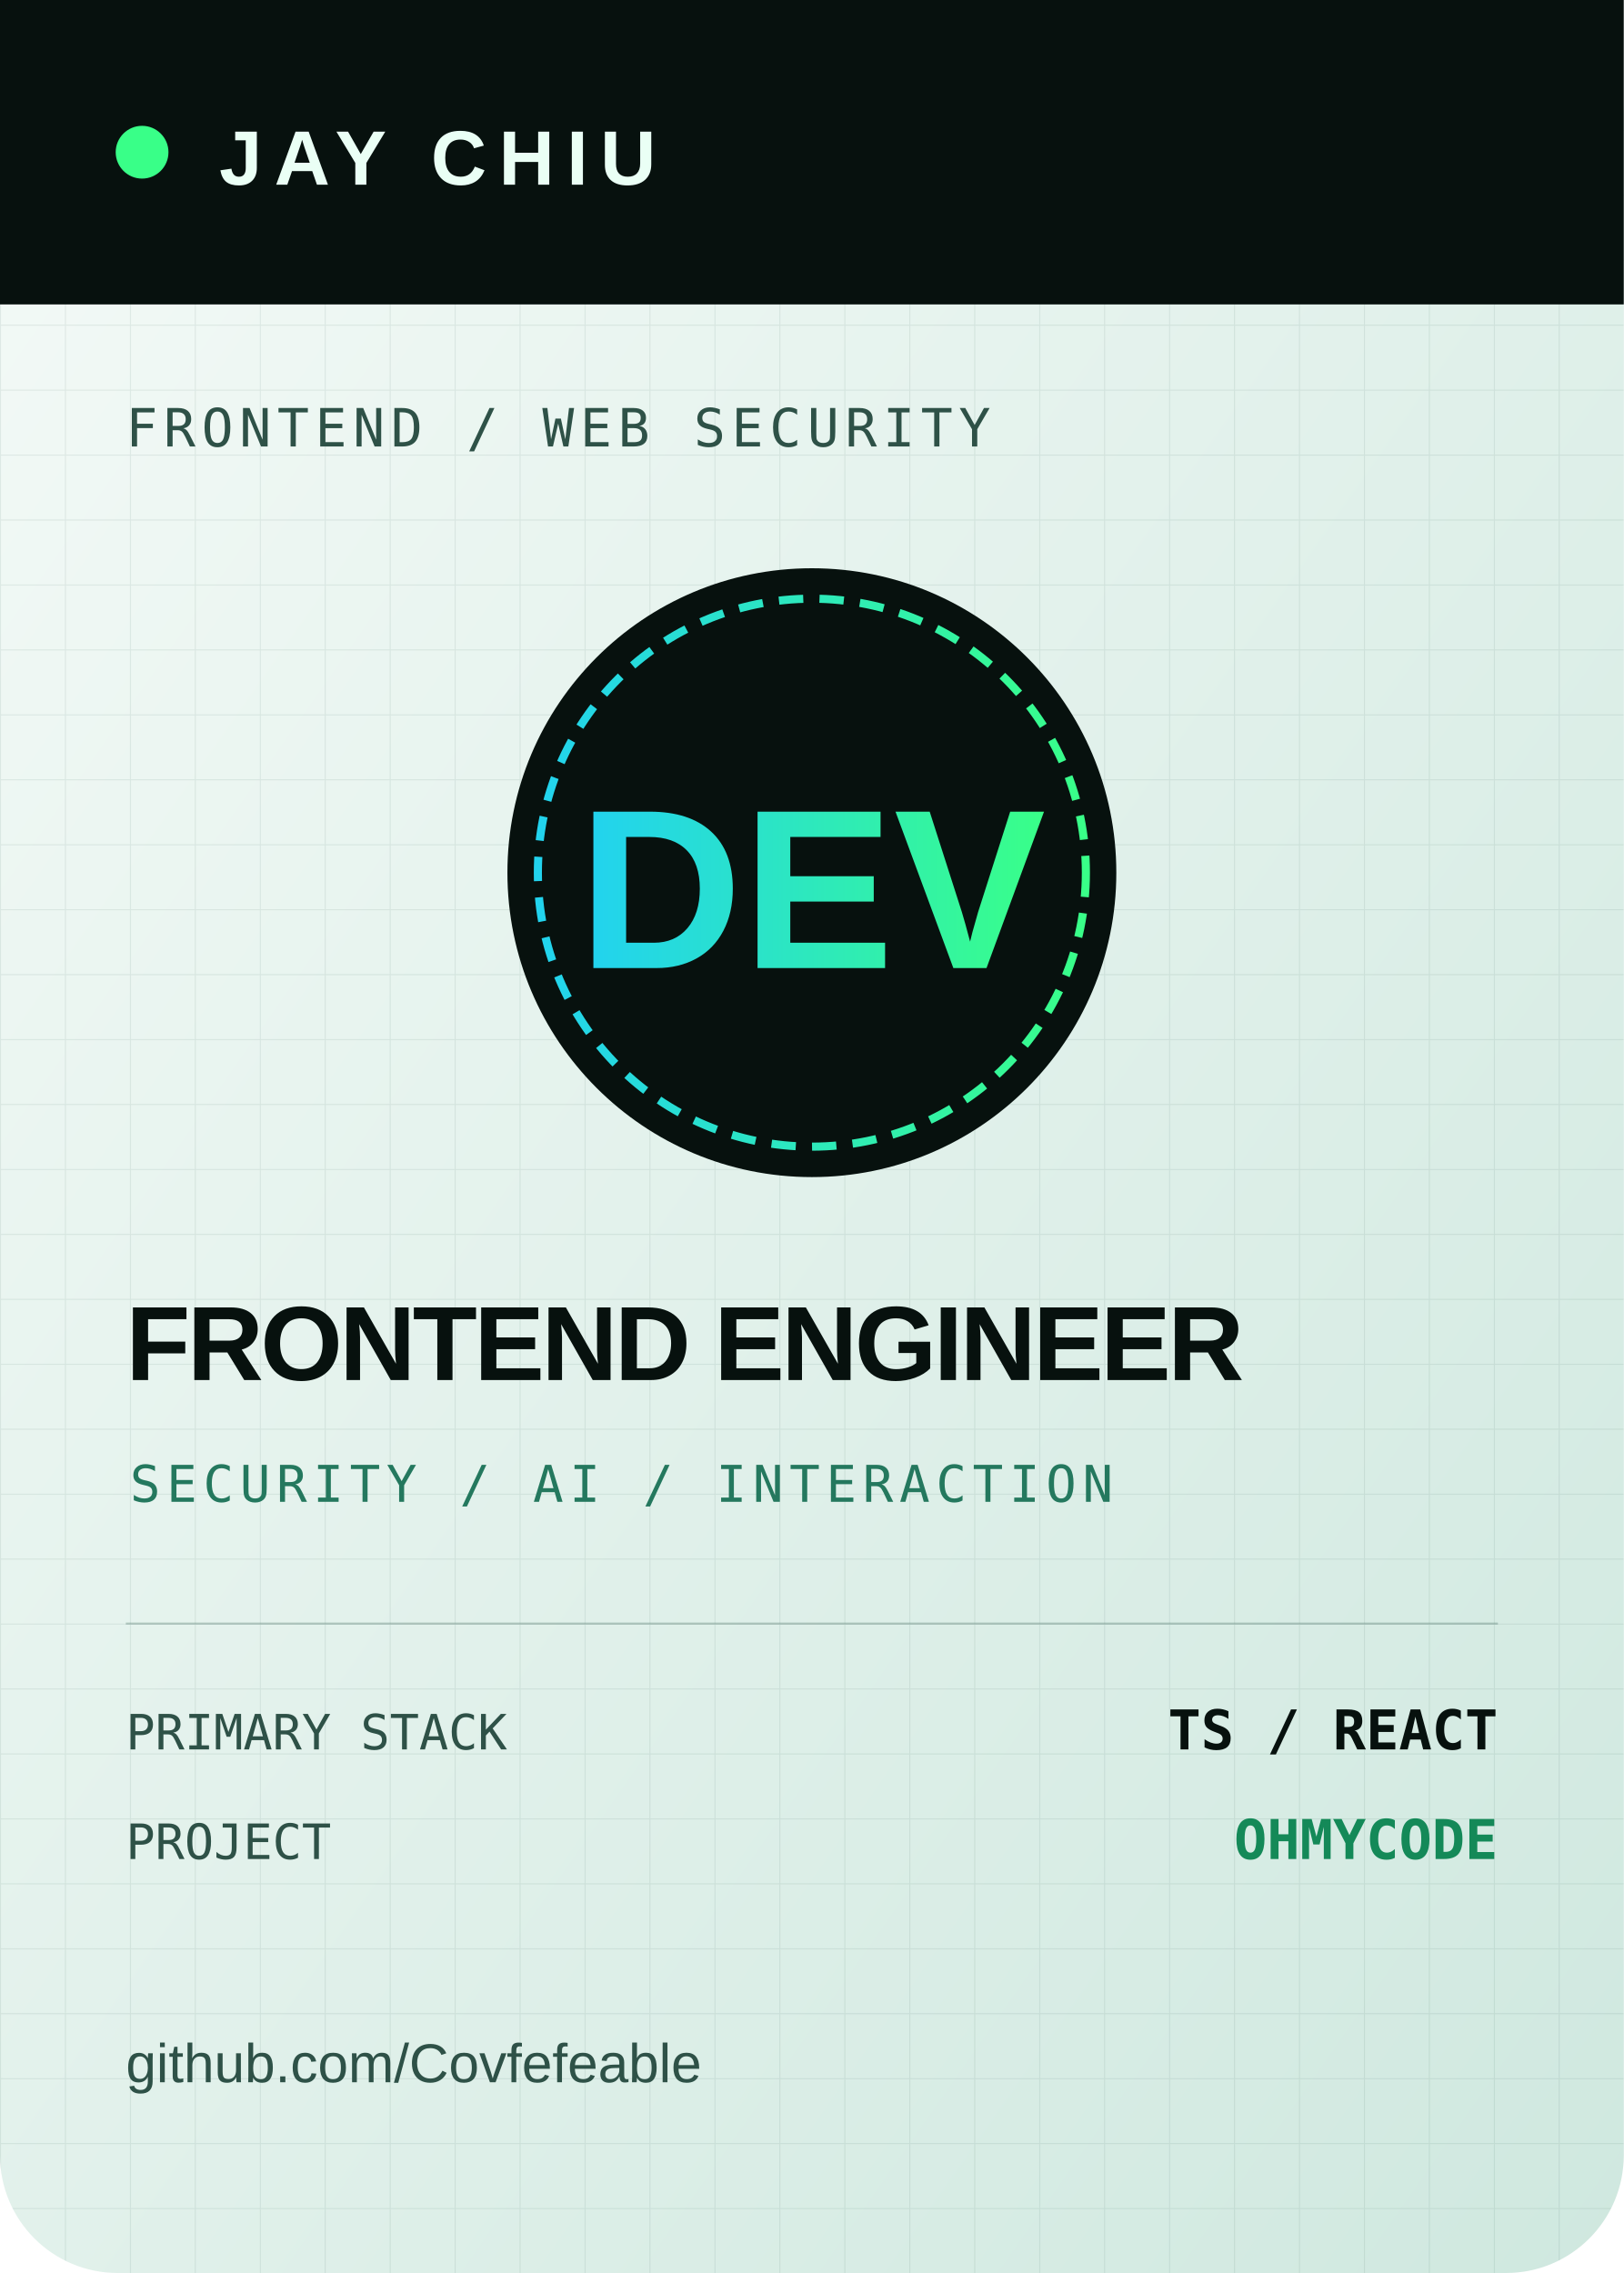
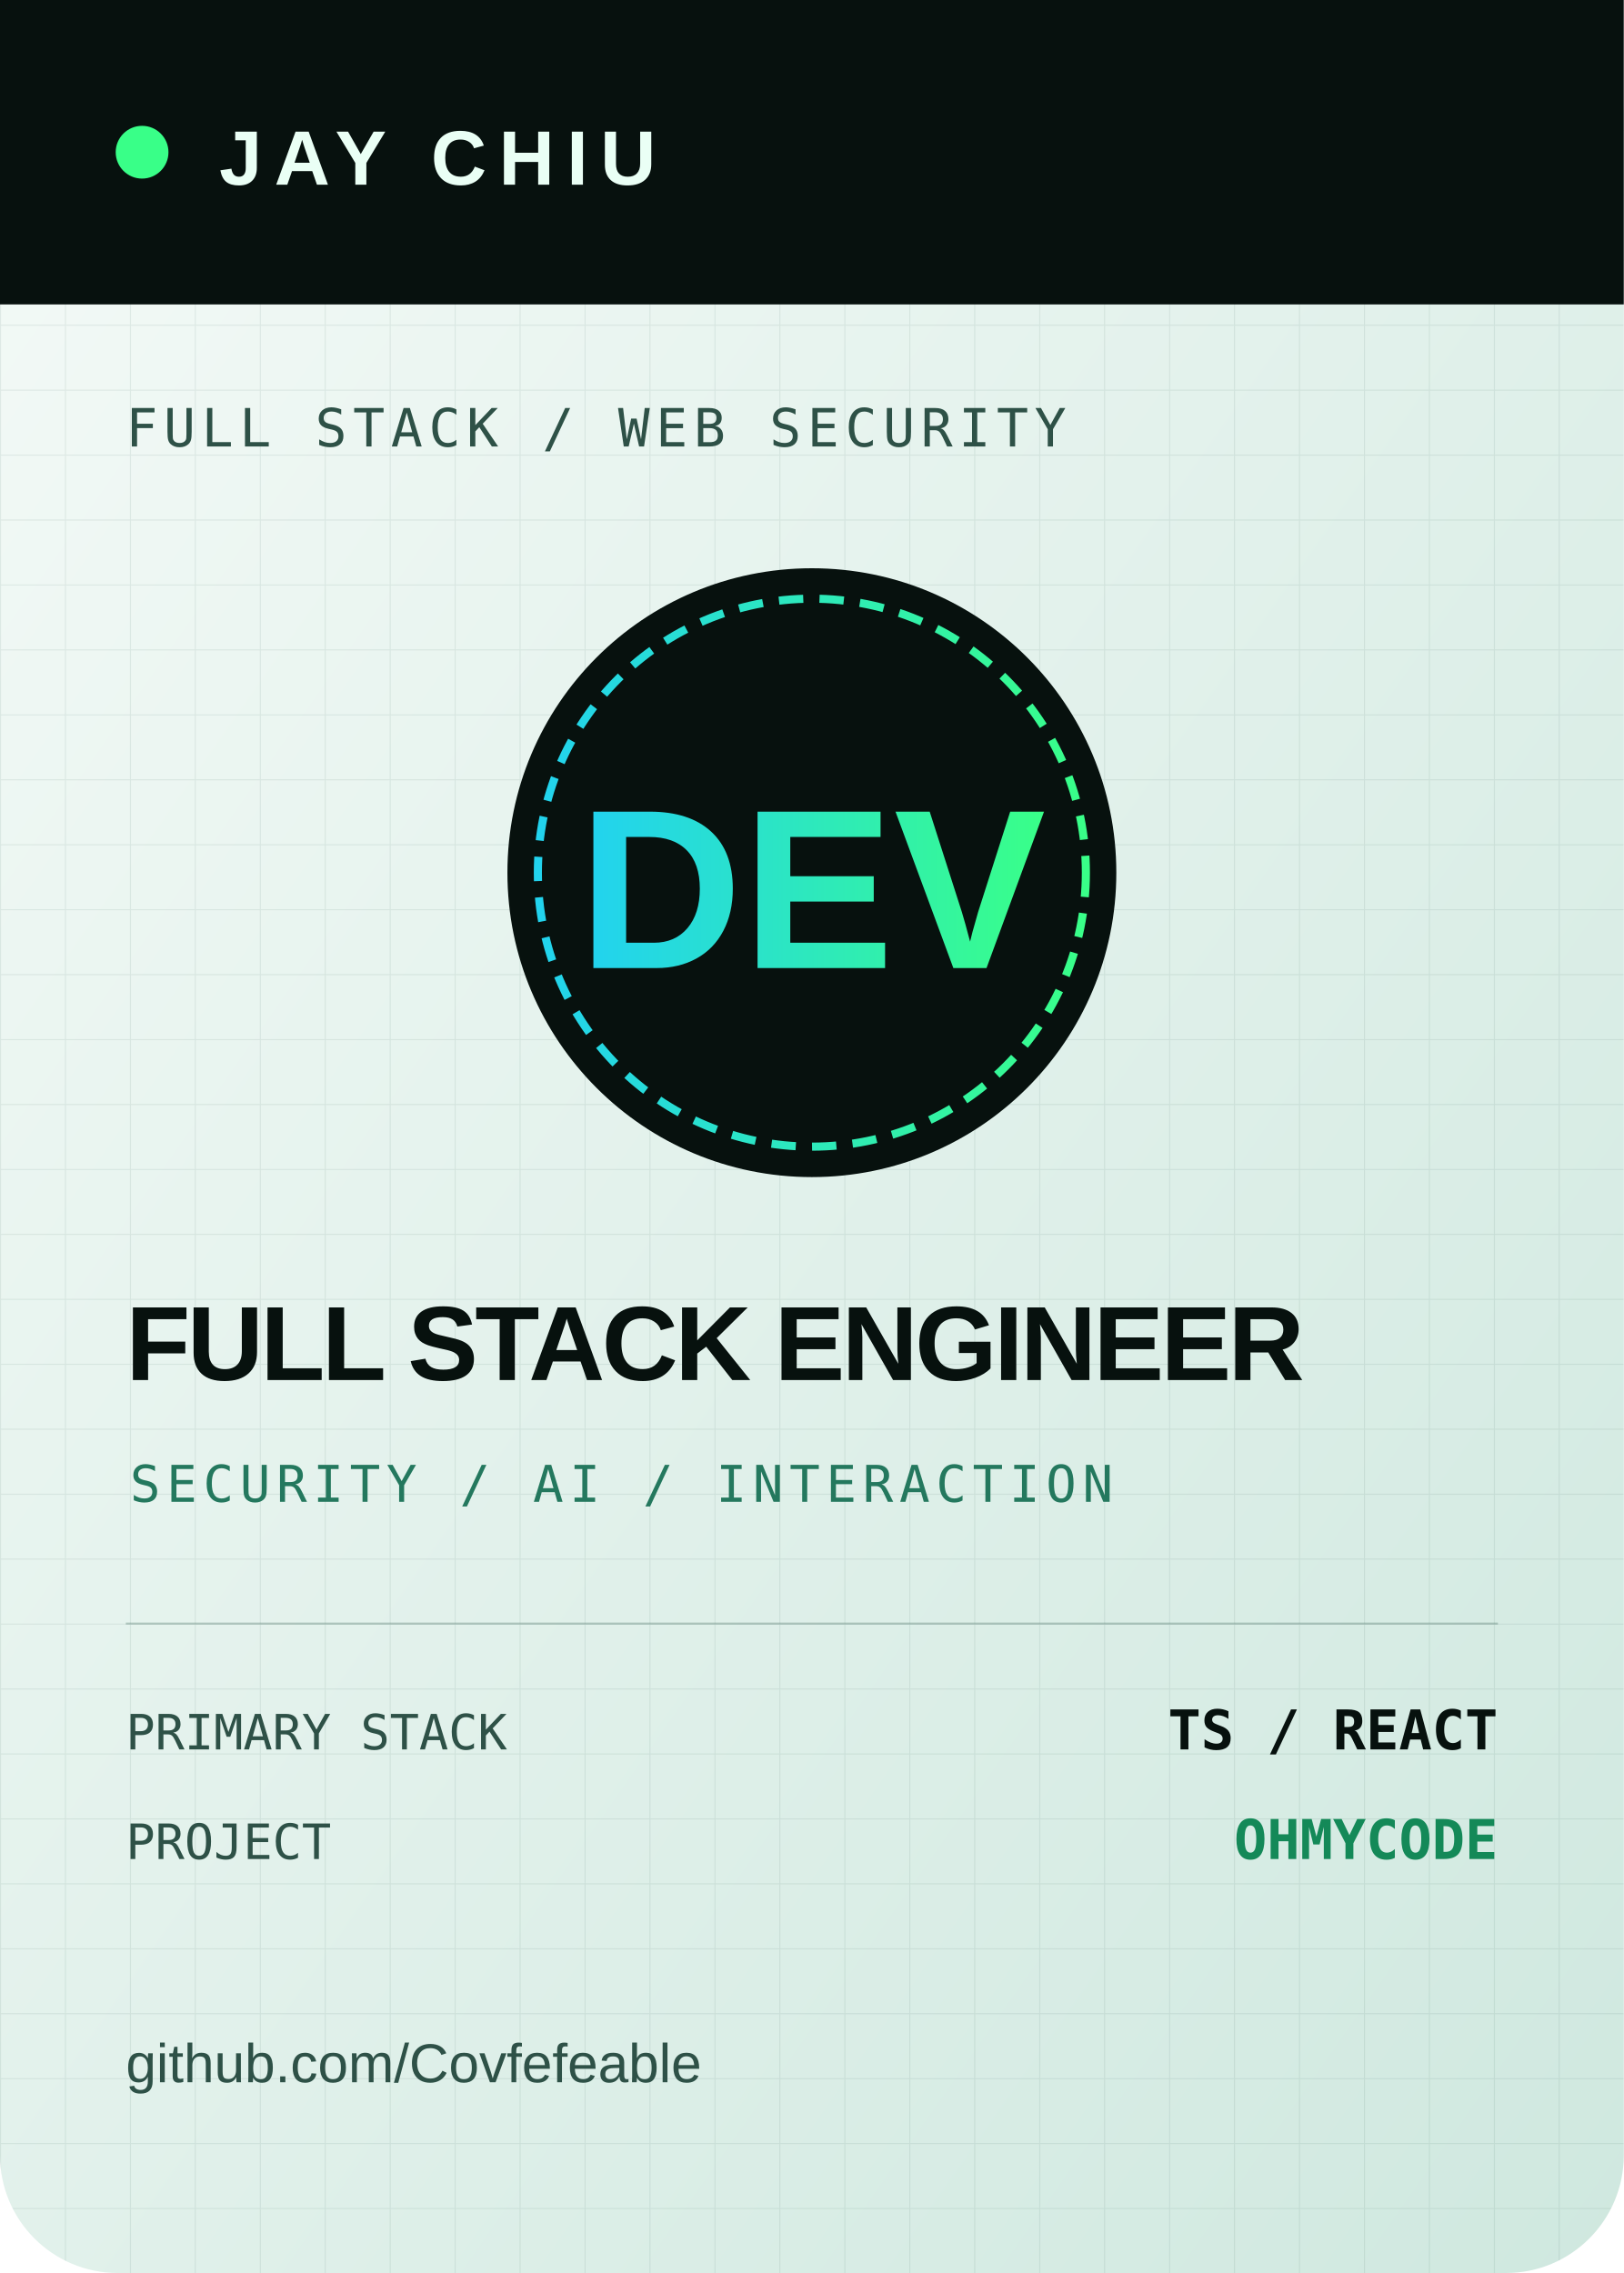
<svg xmlns="http://www.w3.org/2000/svg" width="800" height="1120" viewBox="0 0 800 1120">
  <defs>
    <linearGradient id="bg" x1="0" y1="0" x2="1" y2="1">
      <stop stop-color="#f4faf7" />
      <stop offset="1" stop-color="#cfe8df" />
    </linearGradient>
    <linearGradient id="holo">
      <stop stop-color="#22d3ee" />
      <stop offset="1" stop-color="#39ff88" />
    </linearGradient>
    <pattern id="grid" width="32" height="32" patternUnits="userSpaceOnUse">
      <path d="M32 0H0V32" fill="none" stroke="#0a3328" stroke-opacity=".08" />
    </pattern>
  </defs>
  <rect width="800" height="1120" rx="58" fill="url(#bg)" />
  <rect width="800" height="1120" rx="58" fill="url(#grid)" />
  <path d="M0 0h800v150H0z" fill="#07110e" />
  <circle cx="70" cy="75" r="13" fill="#39ff88" />
  <text x="108" y="91" fill="#eafff5" font-family="Arial,sans-serif" font-size="38" font-weight="700" letter-spacing="6">JAY CHIU</text>
-   <text x="62" y="220" fill="#2e5147" font-family="monospace" font-size="26" letter-spacing="3">FRONTEND / WEB SECURITY</text>
+   <text x="62" y="220" fill="#2e5147" font-family="monospace" font-size="26" letter-spacing="3">FULL STACK / WEB SECURITY</text>
  <circle cx="400" cy="430" r="150" fill="#07110e" />
  <circle cx="400" cy="430" r="135" fill="none" stroke="url(#holo)" stroke-width="4" stroke-dasharray="12 8" />
  <text x="400" y="477" text-anchor="middle" fill="url(#holo)" font-family="Arial,sans-serif" font-size="112" font-weight="800">DEV</text>
-   <text x="62" y="680" fill="#07110e" font-family="Arial,sans-serif" font-size="52" font-weight="800" letter-spacing="-1.5">FRONTEND ENGINEER</text>
+   <text x="62" y="680" fill="#07110e" font-family="Arial,sans-serif" font-size="52" font-weight="800" letter-spacing="-1.5">FULL STACK ENGINEER</text>
  <text x="64" y="740" fill="#24785e" font-family="monospace" font-size="25" letter-spacing="3">SECURITY / AI / INTERACTION</text>
  <path d="M62 800h676" stroke="#52756a" stroke-opacity=".35" />
  <text x="62" y="862" fill="#2e5147" font-family="monospace" font-size="24">PRIMARY STACK</text>
  <text x="738" y="862" text-anchor="end" fill="#07110e" font-family="monospace" font-size="27" font-weight="700">TS / REACT</text>
  <text x="62" y="916" fill="#2e5147" font-family="monospace" font-size="24">PROJECT</text>
  <text x="738" y="916" text-anchor="end" fill="#148958" font-family="monospace" font-size="27" font-weight="700">OHMYCODE</text>
  <text x="62" y="1026" fill="#2e5147" font-family="Arial,sans-serif" font-size="27">github.com/Covfefeable</text>
</svg>
